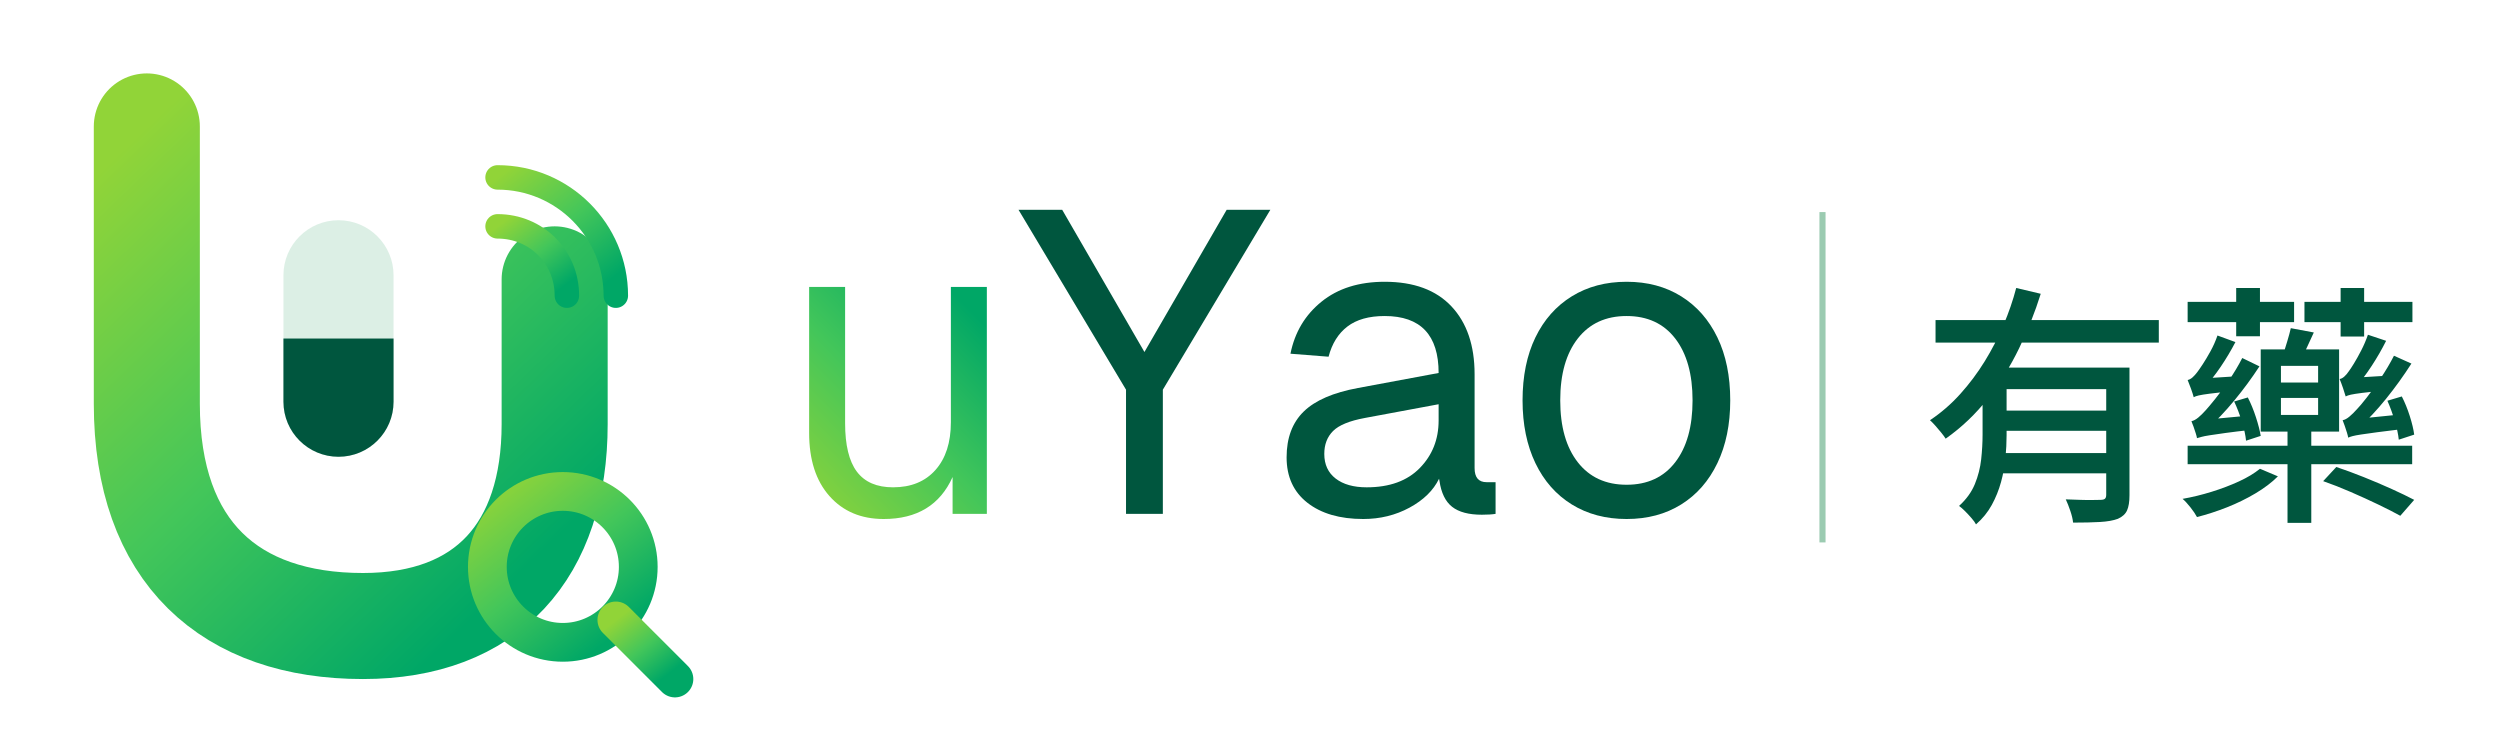
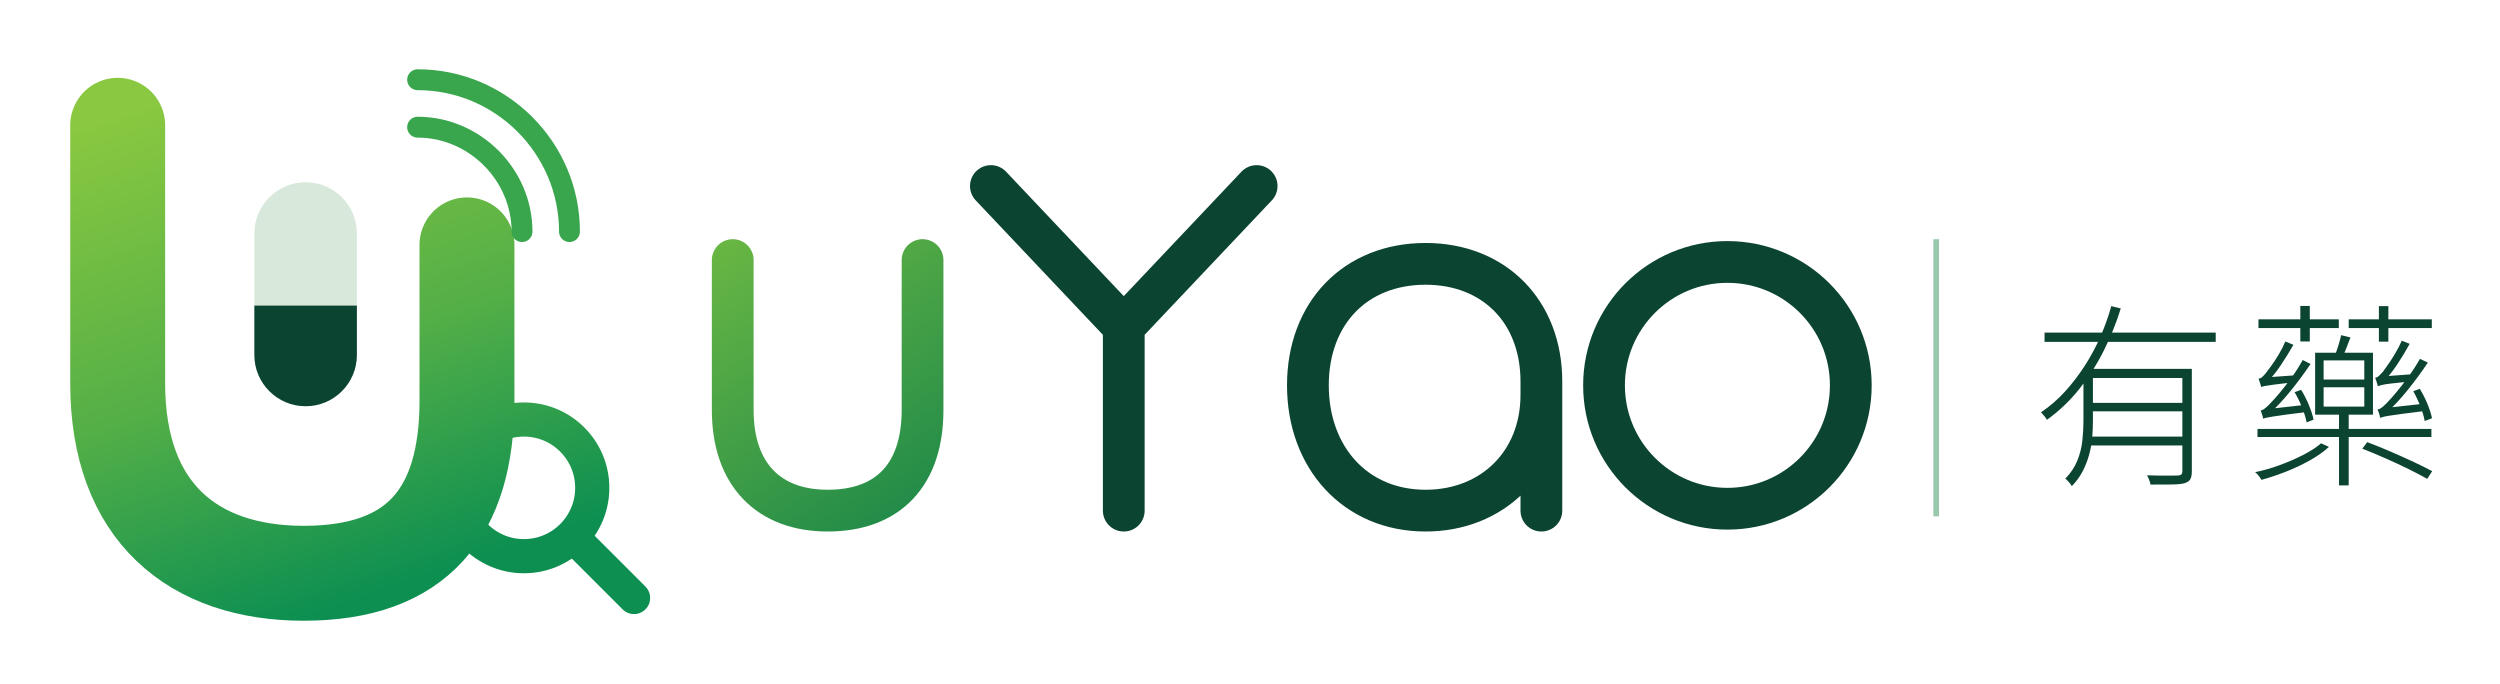
- <svg xmlns="http://www.w3.org/2000/svg" viewBox="0 0 1226 360" role="img" aria-labelledby="title desc">
+ <svg xmlns="http://www.w3.org/2000/svg" viewBox="0 0 1317 360" role="img" aria-labelledby="title desc">
  <defs>
-     <linearGradient id="logo-primary-green" x1="0" y1="0" x2="0.78" y2="1">
-       <stop offset="0" stop-color="#91D438" />
-       <stop offset="0.52" stop-color="#43C65A" />
-       <stop offset="1" stop-color="#00A766" />
+     <linearGradient id="logo-primary-mark-green" gradientUnits="userSpaceOnUse" x1="100" y1="48" x2="190" y2="316">
+       <stop offset="0" stop-color="#89C840" />
+       <stop offset="0.54" stop-color="#54AF47" />
+       <stop offset="1" stop-color="#0C8F51" />
+     </linearGradient>
+     <linearGradient id="logo-primary-word-green" gradientUnits="userSpaceOnUse" x1="2" y1="128" x2="102" y2="276">
+       <stop offset="0" stop-color="#69B743" />
+       <stop offset="1" stop-color="#208A49" />
    </linearGradient>
    <clipPath id="logo-primary-capsule-clip">
-       <rect x="139" y="108" width="54" height="116" rx="27" />
+       <rect x="134" y="96" width="54" height="118" rx="27" />
    </clipPath>
  </defs>
  <g id="uyao-mark-primary">
-     <g id="mark-body" fill="none" stroke="url(#logo-primary-green)" stroke-linecap="round" stroke-linejoin="round">
-       <path d="M72 62V198C72 271 113 307 178 307C239 307 272 270 272 208V137" stroke-width="52" />
-       <circle cx="276" cy="278" r="37" stroke-width="19" />
-       <path d="M302 304L331 333" stroke-width="18" />
+     <path id="u-body" d="M62 66V202C62 270 102 302 160 302C220 302 246 270 246 211V129" fill="none" stroke="url(#logo-primary-mark-green)" stroke-width="50" stroke-linecap="round" stroke-linejoin="round" />
+     <g id="capsule" clip-path="url(#logo-primary-capsule-clip)">
+       <rect x="134" y="96" width="54" height="118" fill="#D8E8DA" />
+       <rect x="134" y="161" width="54" height="53" fill="#0B4431" />
    </g>
-     <g id="capsule" clip-path="url(#logo-primary-capsule-clip)">
-       <rect x="139" y="108" width="54" height="116" fill="#DCEFE5" />
-       <rect x="139" y="166" width="54" height="58" fill="#00563E" />
+     <g id="search" fill="none" stroke="url(#logo-primary-mark-green)" stroke-linecap="round" stroke-linejoin="round">
+       <circle cx="276" cy="257" r="36" stroke-width="18" />
+       <path d="M302 283L334 315" stroke-width="17" />
    </g>
-     <g id="wireless-signal" fill="none" stroke="url(#logo-primary-green)" stroke-linecap="round" stroke-width="12">
-       <path d="M244 87C276 87 302 113 302 145" />
-       <path d="M244 111C263 111 278 126 278 145" />
+     <g id="wireless-signal" fill="none" stroke="#39A64D" stroke-linecap="round" stroke-width="11">
+       <path d="M220 42C264 42 300 78 300 122" />
+       <path d="M220 67C250 67 275 92 275 122" />
    </g>
  </g>
-   <g id="uyao-wordmark" aria-label="uYao">
-     <path id="glyph-0-75" d="M254 -12Q175 -12 127.5 41.5Q80 95 80 189V530H164V212Q164 135 191.5 98.5Q219 62 276 62Q339 62 375.0 102.5Q411 143 411 214V530H495V0H415V86Q371 -12 254 -12Z" fill="url(#logo-primary-green)" transform="translate(380.000 252.000) scale(0.21 -0.21)" />
-     <path id="glyph-1-59" d="M245 0V290L-6 710H96L288 378L480 710H582L331 290V0Z" fill="#00563E" transform="translate(500.750 252.000) scale(0.21 -0.21)" />
-     <path id="glyph-2-61" d="M223 -12Q141 -12 92.5 26.0Q44 64 44 132Q44 200 84.0 239.0Q124 278 211 294L399 329Q399 462 273 462Q218 462 186.0 437.5Q154 413 142 367L53 374Q68 449 125.5 495.5Q183 542 273 542Q375 542 429.0 484.5Q483 427 483 326V107Q483 74 511 74H532V0Q520 -2 500 -2Q454 -2 430.5 16.5Q407 35 401 77L400 82Q380 41 331.0 14.5Q282 -12 223 -12ZM231 62Q311 62 355.0 107.0Q399 152 399 218V256L227 224Q173 214 152.5 193.5Q132 173 132 140Q132 103 158.5 82.5Q185 62 231 62Z" fill="#00563E" transform="translate(621.710 252.000) scale(0.21 -0.21)" />
-     <path id="glyph-3-6f" d="M287 -12Q214 -12 159.0 22.0Q104 56 74.0 118.5Q44 181 44 265Q44 350 74.0 412.0Q104 474 159.0 508.0Q214 542 287 542Q360 542 414.5 508.0Q469 474 499.0 412.0Q529 350 529 265Q529 181 499.0 118.5Q469 56 414.5 22.0Q360 -12 287 -12ZM287 68Q360 68 400.5 120.5Q441 173 441 265Q441 357 400.5 409.5Q360 462 287 462Q214 462 173.0 409.5Q132 357 132 265Q132 173 173.0 120.5Q214 68 287 68Z" fill="#00563E" transform="translate(737.420 252.000) scale(0.21 -0.21)" />
+   <g id="uyao-wordmark" transform="translate(374 0)" fill="none" stroke-linecap="round" stroke-linejoin="round" stroke-width="22">
+     <path id="letter-u" d="M12 137V216C12 250 31 269 62 269C94 269 112 250 112 216V137" stroke="url(#logo-primary-word-green)" />
+     <path id="letter-y" d="M148 98L218 172L288 98M218 172V269" stroke="#0B4431" />
+     <path id="letter-a" d="M438 269V201C438 164 413 139 377 139C340 139 315 165 315 203C315 241 340 269 377 269C412 269 438 244 438 208" stroke="#0B4431" />
+     <circle id="letter-o" cx="536" cy="203" r="65" stroke="#0B4431" />
  </g>
-   <path id="separator" d="M893.750 104V266" stroke="#9BCBB1" stroke-width="3" />
+   <path id="separator" d="M1020.000 126V272" stroke="#98C9AF" stroke-width="3" />
  <g id="traditional-chinese-name" aria-label="有藥">
-     <path id="glyph-0-6709" d="M60 718H943V629H60ZM303 360H768V280H303ZM735 530H827V25Q827 -13 817.5 -34.5Q808 -56 781 -68Q754 -78 710.5 -80.5Q667 -83 604 -83Q602 -63 593.0 -36.5Q584 -10 575 9Q605 8 633.0 7.0Q661 6 682.0 6.5Q703 7 712 7Q725 7 730.0 11.5Q735 16 735 27ZM379 845 476 822Q442 713 390.5 606.5Q339 500 267.0 408.0Q195 316 100 249Q93 260 82.0 273.5Q71 287 59.5 300.0Q48 313 38 322Q104 366 158.0 426.0Q212 486 254.5 555.0Q297 624 328.5 698.0Q360 772 379 845ZM299 192H767V112H299ZM298 530H759V445H298ZM246 530H341V263Q341 220 336.5 172.5Q332 125 319.0 77.5Q306 30 282.5 -13.0Q259 -56 220 -90Q215 -80 202.5 -65.5Q190 -51 176.5 -37.5Q163 -24 153 -17Q196 22 215.5 69.5Q235 117 240.5 167.5Q246 218 246 265Z" fill="#00563E" transform="translate(941.750 246.000) scale(0.124 -0.124)" />
-     <path id="glyph-1-85e5" d="M426 410V343H573V410ZM426 537V471H573V537ZM346 602H656V277H346ZM465 686 556 669Q542 639 529.5 611.5Q517 584 506 563L434 581Q442 604 451.0 634.0Q460 664 465 686ZM57 221H945V148H57ZM452 287H546V-84H452ZM241 396 295 412Q313 377 327.0 334.0Q341 291 346 260L288 241Q285 273 271.5 316.5Q258 360 241 396ZM81 413Q78 425 70.5 446.0Q63 467 57 481Q67 483 76.5 491.5Q86 500 95 512Q102 521 116.5 543.0Q131 565 147.5 595.0Q164 625 175 657L246 631Q220 581 187.5 533.0Q155 485 123 452V451Q123 451 112.5 444.5Q102 438 91.5 429.5Q81 421 81 413ZM81 413 80 466 113 487 255 496Q248 482 241.0 464.5Q234 447 230 436Q175 431 144.5 427.0Q114 423 101.0 420.0Q88 417 81 413ZM94 251Q93 258 89.0 270.5Q85 283 80.5 296.0Q76 309 72 318Q85 321 99.0 332.5Q113 344 129 362Q140 374 165.5 405.5Q191 437 220.5 480.0Q250 523 273 568L341 535Q296 466 242.0 400.5Q188 335 135 288V286Q135 286 125.0 280.0Q115 274 104.5 266.0Q94 258 94 251ZM94 251 93 303 126 324 297 340Q298 327 302.5 310.5Q307 294 310 284Q246 277 206.5 271.5Q167 266 144.5 262.5Q122 259 111.5 256.0Q101 253 94 251ZM847 399 904 416Q922 381 935.5 338.5Q949 296 953 265L892 245Q889 276 876.0 319.5Q863 363 847 399ZM682 416Q679 427 671.5 449.0Q664 471 658 485Q667 486 676.5 494.5Q686 503 694 515Q701 524 714.5 546.0Q728 568 743.5 598.0Q759 628 770 660L842 636Q817 586 785.0 537.0Q753 488 723 455V454Q723 454 713.0 447.5Q703 441 692.5 432.5Q682 424 682 416ZM682 416 681 469 714 490 862 499Q854 486 846.5 468.5Q839 451 835 440Q778 434 747.0 430.0Q716 426 702.5 423.0Q689 420 682 416ZM692 253Q691 260 687.0 273.0Q683 286 678.5 299.0Q674 312 670 322Q682 324 696.5 336.0Q711 348 727 366Q739 378 764.5 410.5Q790 443 820.0 487.5Q850 532 873 577L942 546Q896 474 841.5 406.5Q787 339 733 291V289Q733 289 722.5 283.0Q712 277 702.0 269.0Q692 261 692 253ZM692 253 690 306 724 327 902 345Q904 331 908.0 315.0Q912 299 915 288Q848 280 807.0 274.5Q766 269 743.0 265.5Q720 262 709.0 259.0Q698 256 692 253ZM57 790H478V710H57ZM249 845H343V654H249ZM662 845H755V653H662ZM519 790H946V710H519ZM343 130 414 100Q378 64 325.0 32.5Q272 1 212.5 -22.5Q153 -46 94 -61Q85 -44 68.0 -22.5Q51 -1 37 11Q94 21 152.0 39.0Q210 57 260.0 80.0Q310 103 343 130ZM593 81 645 137Q696 120 753.5 97.0Q811 74 864.0 50.0Q917 26 953 7L898 -56Q864 -37 812.0 -12.0Q760 13 702.5 38.0Q645 63 593 81Z" fill="#00563E" transform="translate(1065.750 246.000) scale(0.124 -0.124)" />
+     <path id="logo-primary-glyph-0-6709" d="M68 700H935V653H68ZM295 344H787V301H295ZM766 516H814V-2Q814 -29 806.5 -42.5Q799 -56 777 -63Q755 -69 713.0 -69.5Q671 -70 605 -70Q603 -60 598.0 -46.5Q593 -33 587 -23Q625 -24 656.5 -24.5Q688 -25 711.0 -24.5Q734 -24 744 -24Q757 -23 761.5 -18.0Q766 -13 766 -2ZM406 834 454 822Q421 715 369.0 610.5Q317 506 245.0 415.5Q173 325 80 258Q77 264 71.5 271.0Q66 278 60.5 284.5Q55 291 50 296Q118 342 173.5 403.5Q229 465 274.0 535.5Q319 606 352.0 682.0Q385 758 406 834ZM286 173H786V128H286ZM290 516H785V470H290ZM265 516H313V252Q313 212 309.5 169.0Q306 126 294.0 82.0Q282 38 261.0 -2.5Q240 -43 206 -78Q203 -72 197.0 -64.5Q191 -57 184.5 -50.0Q178 -43 173 -40Q214 2 234.0 51.5Q254 101 259.5 153.0Q265 205 265 252Z" fill="#0B4431" transform="translate(1070.000 248.000) scale(0.104 -0.104)" />
+     <path id="logo-primary-glyph-1-85e5" d="M395 423V325H601V423ZM395 559V462H601V559ZM352 598H645V284H352ZM484 687 531 675Q520 647 509.5 620.0Q499 593 490 572L452 584Q461 606 470.0 635.5Q479 665 484 687ZM60 212H941V171H60ZM473 290H522V-74H473ZM248 398 281 410Q303 375 320.5 332.5Q338 290 344 259L309 245Q303 277 286.0 320.0Q269 363 248 398ZM79 424Q77 431 73.0 444.5Q69 458 65 466Q75 467 84.5 475.5Q94 484 104 497Q112 507 129.5 531.0Q147 555 167.0 588.0Q187 621 201 655L242 638Q212 585 178.0 534.5Q144 484 110 450V449Q110 449 102.5 445.0Q95 441 87.0 435.5Q79 430 79 424ZM79 424 78 459 104 473 257 484Q252 476 247.5 465.0Q243 454 241 448Q177 441 144.0 436.5Q111 432 98.0 429.5Q85 427 79 424ZM88 264Q88 269 86.0 276.5Q84 284 81.0 292.0Q78 300 76 305Q87 307 101.5 319.0Q116 331 132 349Q144 361 171.5 393.5Q199 426 231.5 470.5Q264 515 289 561L329 541Q281 470 227.0 403.5Q173 337 120 289V288Q120 288 112.0 284.0Q104 280 96.0 274.5Q88 269 88 264ZM88 264V298L115 313L304 334Q305 326 308.0 315.5Q311 305 313 298Q244 290 202.0 284.0Q160 278 137.0 274.5Q114 271 104.0 268.5Q94 266 88 264ZM849 403 882 415Q904 380 921.0 338.5Q938 297 944 266L907 252Q902 283 885.5 325.5Q869 368 849 403ZM670 428Q668 435 664.0 448.5Q660 462 656 471Q666 472 675.0 480.5Q684 489 695 501Q702 511 719.5 535.5Q737 560 756.5 592.5Q776 625 791 659L831 643Q802 590 768.5 539.5Q735 489 701 454V453Q701 453 693.5 449.0Q686 445 678.0 439.5Q670 434 670 428ZM670 428 669 463 695 478 857 490Q852 481 847.5 470.0Q843 459 840 453Q772 446 737.5 442.0Q703 438 689.5 434.5Q676 431 670 428ZM681 268Q681 272 679.0 280.0Q677 288 674.0 296.0Q671 304 668 310Q680 312 694.5 324.0Q709 336 725 354Q737 366 764.5 399.0Q792 432 824.5 476.5Q857 521 883 567L923 548Q875 476 820.5 408.5Q766 341 713 293V292Q713 292 705.0 288.0Q697 284 689.0 279.0Q681 274 681 268ZM681 268V302L708 318L906 340Q908 331 911.0 321.0Q914 311 916 304Q843 295 799.0 289.0Q755 283 731.5 279.5Q708 276 697.5 273.0Q687 270 681 268ZM65 767H472V723H65ZM277 835H325V655H277ZM675 834H723V654H675ZM522 767H943V723H522ZM382 139 422 121Q383 85 325.0 52.5Q267 20 203.0 -5.0Q139 -30 80 -46Q75 -37 66.0 -25.5Q57 -14 48 -7Q108 5 171.0 28.0Q234 51 290.0 79.5Q346 108 382 139ZM591 112 616 145Q672 124 733.5 97.5Q795 71 851.5 44.5Q908 18 945 -2L920 -41Q883 -20 827.5 7.5Q772 35 709.5 62.5Q647 90 591 112Z" fill="#0B4431" transform="translate(1183.000 248.000) scale(0.104 -0.104)" />
  </g>
</svg>
